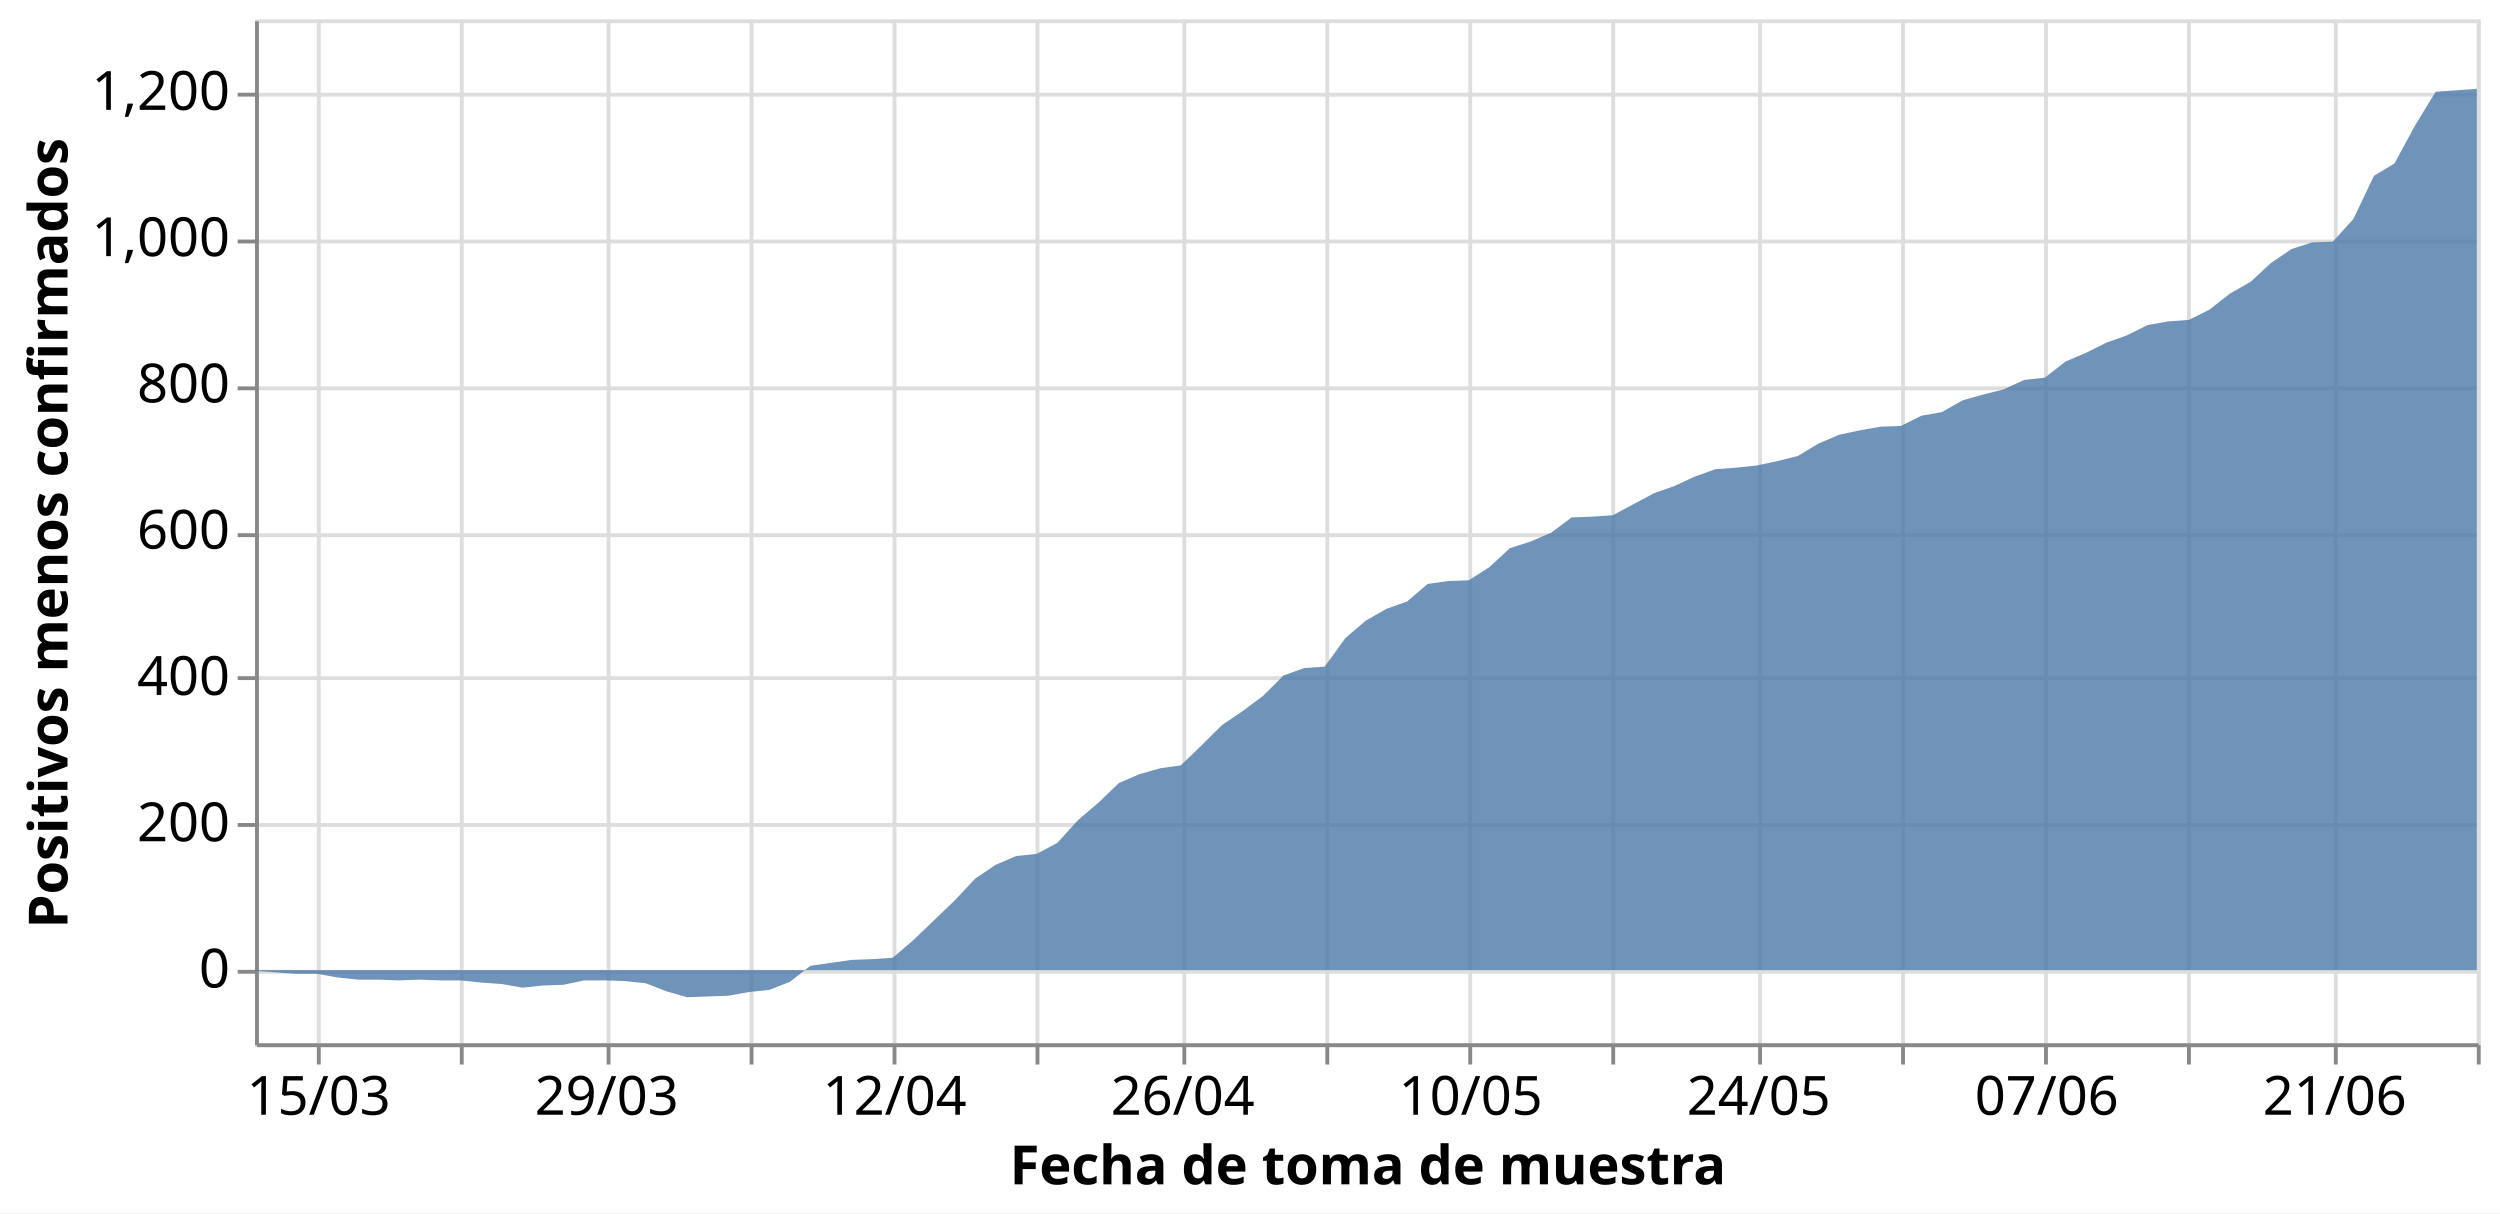
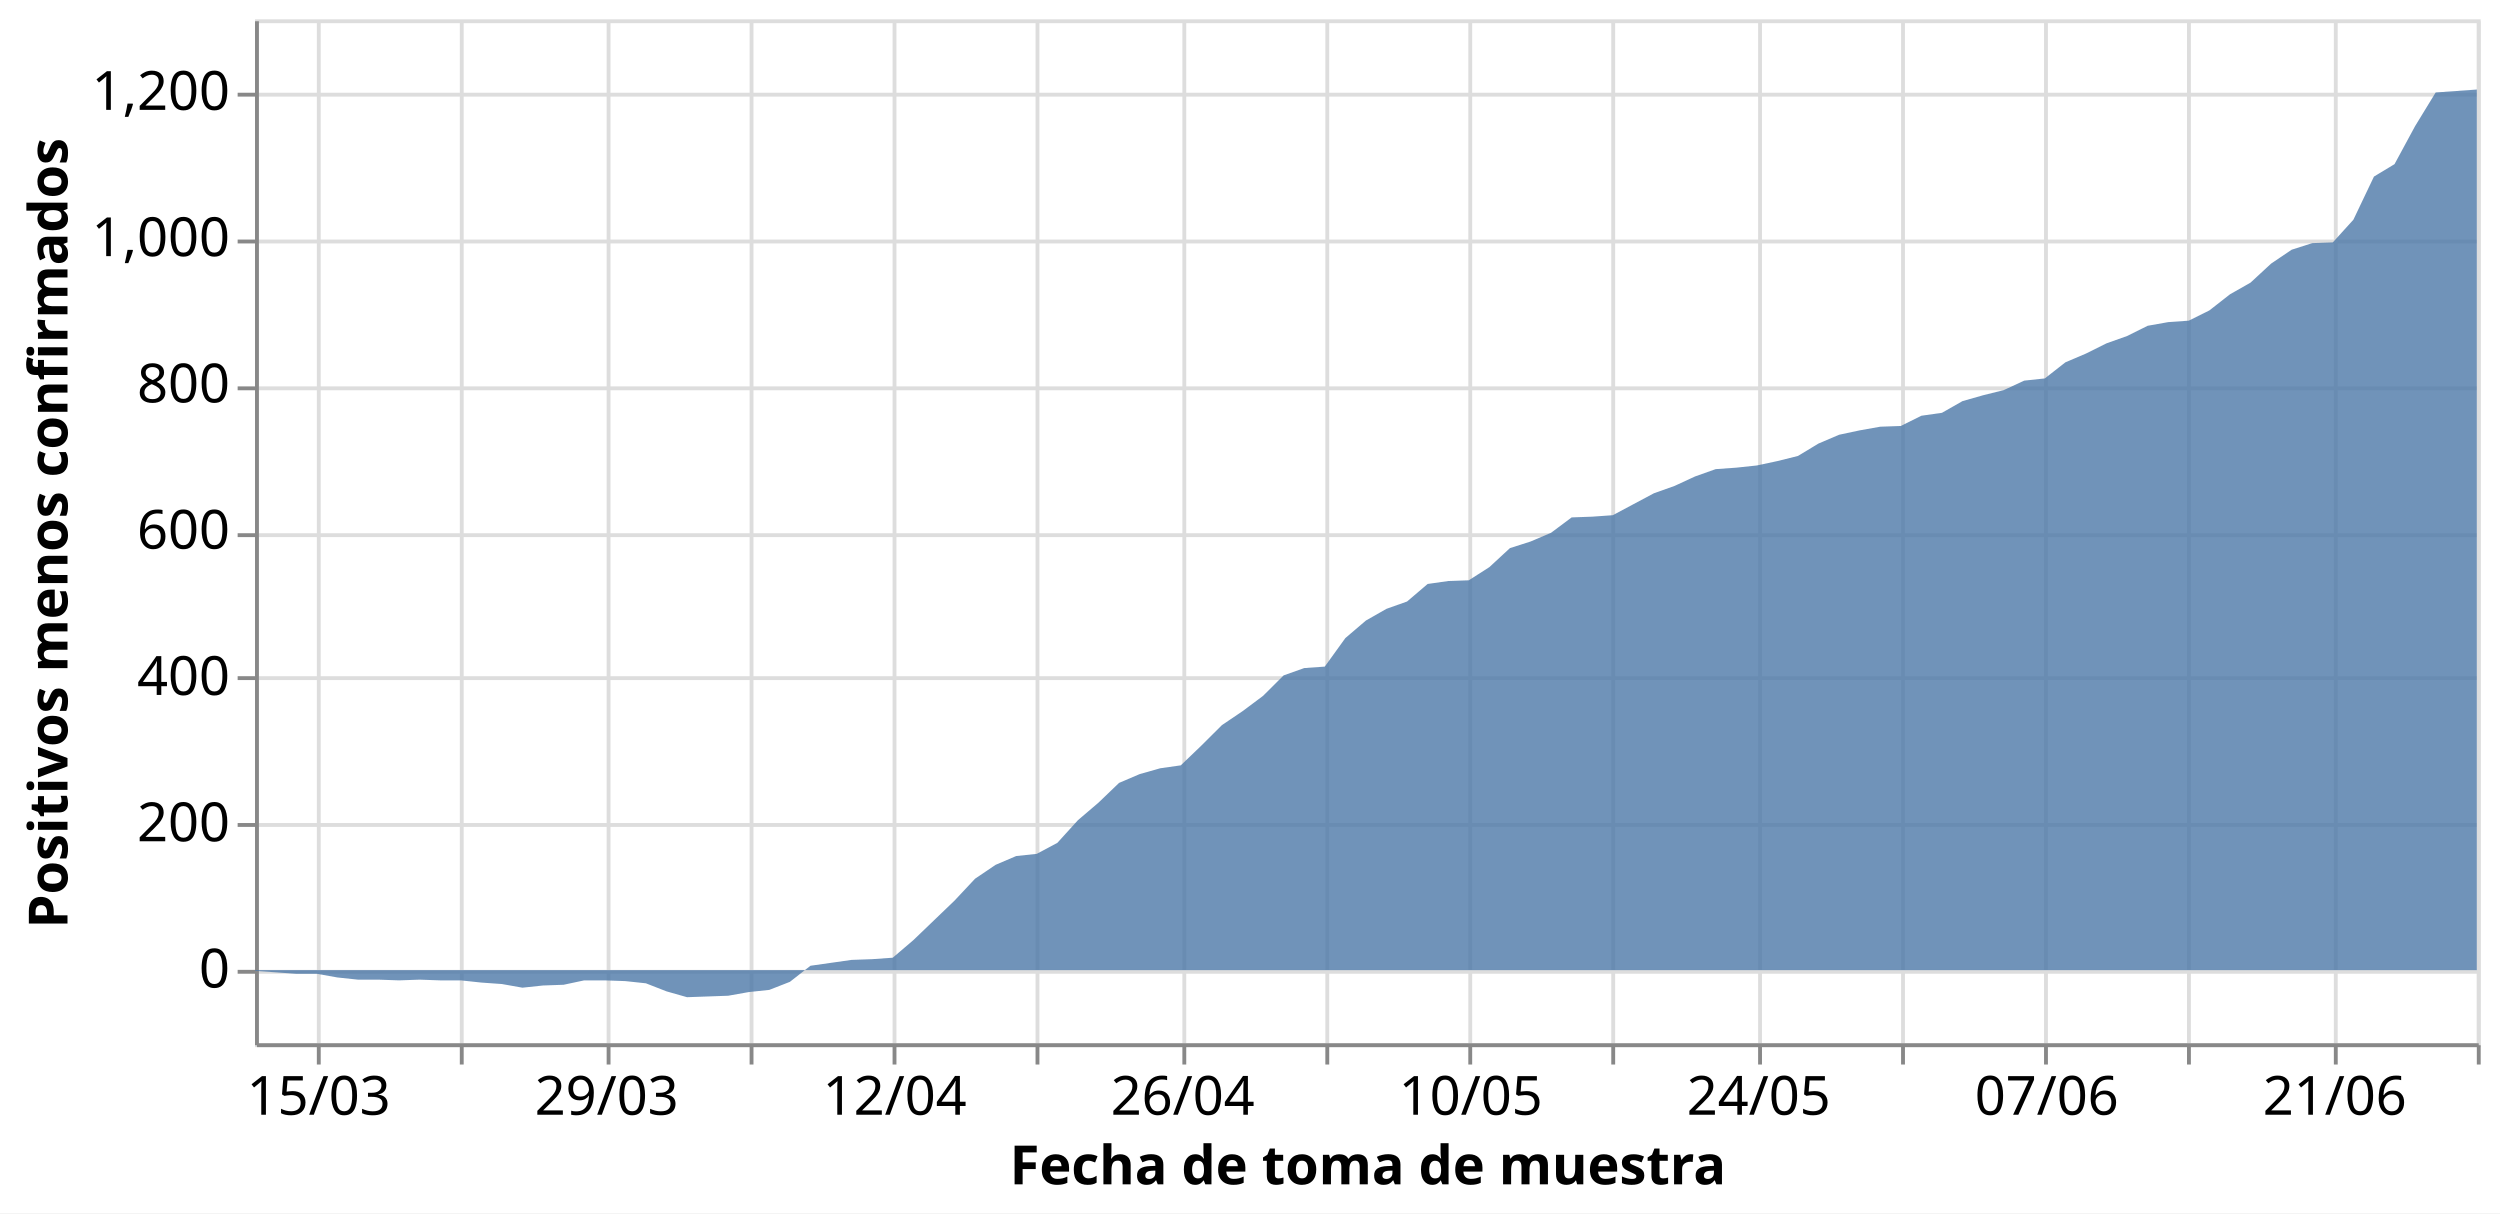
<svg xmlns="http://www.w3.org/2000/svg" class="marks" width="647" height="314" viewBox="0 0 647 314" version="1.1">
  <rect width="647" height="314" style="fill: white;" />
  <g transform="translate(66,5)">
    <g class="mark-group role-frame root">
      <g transform="translate(0,0)">
        <path class="background" d="M0.5,0.5h575v265h-575Z" style="fill: none; stroke: #ddd;" />
        <g>
          <g class="mark-group role-axis">
            <g transform="translate(0.5,265.5)">
              <path class="background" d="M0,0h0v0h0Z" style="pointer-events: none; fill: none;" />
              <g>
                <g class="mark-rule role-axis-grid" style="pointer-events: none;">
                  <line transform="translate(16,-265)" x2="0" y2="265" style="fill: none; stroke: #ddd; stroke-width: 1; opacity: 1;" />
                  <line transform="translate(53,-265)" x2="0" y2="265" style="fill: none; stroke: #ddd; stroke-width: 1; opacity: 1;" />
                  <line transform="translate(91,-265)" x2="0" y2="265" style="fill: none; stroke: #ddd; stroke-width: 1; opacity: 1;" />
                  <line transform="translate(128,-265)" x2="0" y2="265" style="fill: none; stroke: #ddd; stroke-width: 1; opacity: 1;" />
                  <line transform="translate(165,-265)" x2="0" y2="265" style="fill: none; stroke: #ddd; stroke-width: 1; opacity: 1;" />
                  <line transform="translate(202,-265)" x2="0" y2="265" style="fill: none; stroke: #ddd; stroke-width: 1; opacity: 1;" />
                  <line transform="translate(240,-265)" x2="0" y2="265" style="fill: none; stroke: #ddd; stroke-width: 1; opacity: 1;" />
                  <line transform="translate(277,-265)" x2="0" y2="265" style="fill: none; stroke: #ddd; stroke-width: 1; opacity: 1;" />
                  <line transform="translate(314,-265)" x2="0" y2="265" style="fill: none; stroke: #ddd; stroke-width: 1; opacity: 1;" />
                  <line transform="translate(351,-265)" x2="0" y2="265" style="fill: none; stroke: #ddd; stroke-width: 1; opacity: 1;" />
                  <line transform="translate(389,-265)" x2="0" y2="265" style="fill: none; stroke: #ddd; stroke-width: 1; opacity: 1;" />
                  <line transform="translate(426,-265)" x2="0" y2="265" style="fill: none; stroke: #ddd; stroke-width: 1; opacity: 1;" />
                  <line transform="translate(463,-265)" x2="0" y2="265" style="fill: none; stroke: #ddd; stroke-width: 1; opacity: 1;" />
                  <line transform="translate(500,-265)" x2="0" y2="265" style="fill: none; stroke: #ddd; stroke-width: 1; opacity: 1;" />
                  <line transform="translate(538,-265)" x2="0" y2="265" style="fill: none; stroke: #ddd; stroke-width: 1; opacity: 1;" />
                  <line transform="translate(575,-265)" x2="0" y2="265" style="fill: none; stroke: #ddd; stroke-width: 1; opacity: 1;" />
                </g>
              </g>
              <path class="foreground" d="" style="pointer-events: none; display: none; fill: none;" />
            </g>
          </g>
          <g class="mark-group role-axis">
            <g transform="translate(0.5,0.5)">
              <path class="background" d="M0,0h0v0h0Z" style="pointer-events: none; fill: none;" />
              <g>
                <g class="mark-rule role-axis-grid" style="pointer-events: none;">
                  <line transform="translate(0,246)" x2="575" y2="0" style="fill: none; stroke: #ddd; stroke-width: 1; opacity: 1;" />
                  <line transform="translate(0,208)" x2="575" y2="0" style="fill: none; stroke: #ddd; stroke-width: 1; opacity: 1;" />
                  <line transform="translate(0,170)" x2="575" y2="0" style="fill: none; stroke: #ddd; stroke-width: 1; opacity: 1;" />
                  <line transform="translate(0,133)" x2="575" y2="0" style="fill: none; stroke: #ddd; stroke-width: 1; opacity: 1;" />
                  <line transform="translate(0,95)" x2="575" y2="0" style="fill: none; stroke: #ddd; stroke-width: 1; opacity: 1;" />
                  <line transform="translate(0,57)" x2="575" y2="0" style="fill: none; stroke: #ddd; stroke-width: 1; opacity: 1;" />
                  <line transform="translate(0,19)" x2="575" y2="0" style="fill: none; stroke: #ddd; stroke-width: 1; opacity: 1;" />
                </g>
              </g>
              <path class="foreground" d="" style="pointer-events: none; display: none; fill: none;" />
            </g>
          </g>
          <g class="mark-group role-axis">
            <g transform="translate(0.5,265.5)">
              <path class="background" d="M0,0h0v0h0Z" style="pointer-events: none; fill: none;" />
              <g>
                <g class="mark-rule role-axis-tick" style="pointer-events: none;">
                  <line transform="translate(16,0)" x2="0" y2="5" style="fill: none; stroke: #888; stroke-width: 1; opacity: 1;" />
                  <line transform="translate(53,0)" x2="0" y2="5" style="fill: none; stroke: #888; stroke-width: 1; opacity: 1;" />
                  <line transform="translate(91,0)" x2="0" y2="5" style="fill: none; stroke: #888; stroke-width: 1; opacity: 1;" />
                  <line transform="translate(128,0)" x2="0" y2="5" style="fill: none; stroke: #888; stroke-width: 1; opacity: 1;" />
                  <line transform="translate(165,0)" x2="0" y2="5" style="fill: none; stroke: #888; stroke-width: 1; opacity: 1;" />
                  <line transform="translate(202,0)" x2="0" y2="5" style="fill: none; stroke: #888; stroke-width: 1; opacity: 1;" />
                  <line transform="translate(240,0)" x2="0" y2="5" style="fill: none; stroke: #888; stroke-width: 1; opacity: 1;" />
                  <line transform="translate(277,0)" x2="0" y2="5" style="fill: none; stroke: #888; stroke-width: 1; opacity: 1;" />
                  <line transform="translate(314,0)" x2="0" y2="5" style="fill: none; stroke: #888; stroke-width: 1; opacity: 1;" />
                  <line transform="translate(351,0)" x2="0" y2="5" style="fill: none; stroke: #888; stroke-width: 1; opacity: 1;" />
                  <line transform="translate(389,0)" x2="0" y2="5" style="fill: none; stroke: #888; stroke-width: 1; opacity: 1;" />
                  <line transform="translate(426,0)" x2="0" y2="5" style="fill: none; stroke: #888; stroke-width: 1; opacity: 1;" />
                  <line transform="translate(463,0)" x2="0" y2="5" style="fill: none; stroke: #888; stroke-width: 1; opacity: 1;" />
                  <line transform="translate(500,0)" x2="0" y2="5" style="fill: none; stroke: #888; stroke-width: 1; opacity: 1;" />
                  <line transform="translate(538,0)" x2="0" y2="5" style="fill: none; stroke: #888; stroke-width: 1; opacity: 1;" />
                  <line transform="translate(575,0)" x2="0" y2="5" style="fill: none; stroke: #888; stroke-width: 1; opacity: 1;" />
                </g>
                <g class="mark-text role-axis-label" style="pointer-events: none;">
                  <text text-anchor="middle" transform="translate(15.97222,18)" style="font-family: sans-serif; font-size: 14px; fill: #000; opacity: 1;">15/03</text>
                  <text text-anchor="middle" transform="translate(53.24074,18)" style="font-family: sans-serif; font-size: 14px; fill: #000; opacity: 0;">22/03</text>
                  <text text-anchor="middle" transform="translate(90.50926,18)" style="font-family: sans-serif; font-size: 14px; fill: #000; opacity: 1;">29/03</text>
                  <text text-anchor="middle" transform="translate(127.7778,18)" style="font-family: sans-serif; font-size: 14px; fill: #000; opacity: 0;">05/04</text>
                  <text text-anchor="middle" transform="translate(165.0463,18)" style="font-family: sans-serif; font-size: 14px; fill: #000; opacity: 1;">12/04</text>
                  <text text-anchor="middle" transform="translate(202.3148,18)" style="font-family: sans-serif; font-size: 14px; fill: #000; opacity: 0;">19/04</text>
                  <text text-anchor="middle" transform="translate(239.5833,18)" style="font-family: sans-serif; font-size: 14px; fill: #000; opacity: 1;">26/04</text>
                  <text text-anchor="middle" transform="translate(276.8519,18)" style="font-family: sans-serif; font-size: 14px; fill: #000; opacity: 0;">03/05</text>
                  <text text-anchor="middle" transform="translate(314.1204,18)" style="font-family: sans-serif; font-size: 14px; fill: #000; opacity: 1;">10/05</text>
                  <text text-anchor="middle" transform="translate(351.3889,18)" style="font-family: sans-serif; font-size: 14px; fill: #000; opacity: 0;">17/05</text>
                  <text text-anchor="middle" transform="translate(388.6574,18)" style="font-family: sans-serif; font-size: 14px; fill: #000; opacity: 1;">24/05</text>
                  <text text-anchor="middle" transform="translate(425.9259,18)" style="font-family: sans-serif; font-size: 14px; fill: #000; opacity: 0;">31/05</text>
                  <text text-anchor="middle" transform="translate(463.1944,18)" style="font-family: sans-serif; font-size: 14px; fill: #000; opacity: 1;">07/06</text>
                  <text text-anchor="middle" transform="translate(500.463,18)" style="font-family: sans-serif; font-size: 14px; fill: #000; opacity: 0;">14/06</text>
                  <text text-anchor="middle" transform="translate(537.7315,18)" style="font-family: sans-serif; font-size: 14px; fill: #000; opacity: 1;">21/06</text>
                  <text text-anchor="end" transform="translate(575,18)" style="font-family: sans-serif; font-size: 14px; fill: #000; opacity: 0;">28/06</text>
                </g>
                <g class="mark-rule role-axis-domain" style="pointer-events: none;">
                  <line transform="translate(0,0)" x2="575" y2="0" style="fill: none; stroke: #888; stroke-width: 1; opacity: 1;" />
                </g>
                <g class="mark-text role-axis-title" style="pointer-events: none;">
                  <text text-anchor="middle" transform="translate(287.5,36)" style="font-family: sans-serif; font-size: 14px; font-weight: bold; fill: #000; opacity: 1;">Fecha de toma de muestra</text>
                </g>
              </g>
              <path class="foreground" d="" style="pointer-events: none; display: none; fill: none;" />
            </g>
          </g>
          <g class="mark-group role-axis">
            <g transform="translate(0.5,0.5)">
              <path class="background" d="M0,0h0v0h0Z" style="pointer-events: none; fill: none;" />
              <g>
                <g class="mark-rule role-axis-tick" style="pointer-events: none;">
                  <line transform="translate(0,246)" x2="-5" y2="0" style="fill: none; stroke: #888; stroke-width: 1; opacity: 1;" />
                  <line transform="translate(0,208)" x2="-5" y2="0" style="fill: none; stroke: #888; stroke-width: 1; opacity: 1;" />
                  <line transform="translate(0,170)" x2="-5" y2="0" style="fill: none; stroke: #888; stroke-width: 1; opacity: 1;" />
                  <line transform="translate(0,133)" x2="-5" y2="0" style="fill: none; stroke: #888; stroke-width: 1; opacity: 1;" />
                  <line transform="translate(0,95)" x2="-5" y2="0" style="fill: none; stroke: #888; stroke-width: 1; opacity: 1;" />
                  <line transform="translate(0,57)" x2="-5" y2="0" style="fill: none; stroke: #888; stroke-width: 1; opacity: 1;" />
                  <line transform="translate(0,19)" x2="-5" y2="0" style="fill: none; stroke: #888; stroke-width: 1; opacity: 1;" />
                </g>
                <g class="mark-text role-axis-label" style="pointer-events: none;">
                  <text text-anchor="end" transform="translate(-7,250.0714)" style="font-family: sans-serif; font-size: 14px; fill: #000; opacity: 1;">0</text>
                  <text text-anchor="end" transform="translate(-7,212.2143)" style="font-family: sans-serif; font-size: 14px; fill: #000; opacity: 1;">200</text>
                  <text text-anchor="end" transform="translate(-7,174.3571)" style="font-family: sans-serif; font-size: 14px; fill: #000; opacity: 1;">400</text>
                  <text text-anchor="end" transform="translate(-7,136.5)" style="font-family: sans-serif; font-size: 14px; fill: #000; opacity: 1;">600</text>
                  <text text-anchor="end" transform="translate(-7,98.64286)" style="font-family: sans-serif; font-size: 14px; fill: #000; opacity: 1;">800</text>
                  <text text-anchor="end" transform="translate(-7,60.78571)" style="font-family: sans-serif; font-size: 14px; fill: #000; opacity: 1;">1,000</text>
                  <text text-anchor="end" transform="translate(-7,22.92857)" style="font-family: sans-serif; font-size: 14px; fill: #000; opacity: 1;">1,200</text>
                </g>
                <g class="mark-rule role-axis-domain" style="pointer-events: none;">
                  <line transform="translate(0,265)" x2="0" y2="-265" style="fill: none; stroke: #888; stroke-width: 1; opacity: 1;" />
                </g>
                <g class="mark-text role-axis-title" style="pointer-events: none;">
                  <text text-anchor="middle" transform="translate(-46.03418,132.5) rotate(-90) translate(0,-3)" style="font-family: sans-serif; font-size: 14px; font-weight: bold; fill: #000; opacity: 1;">Positivos menos confirmados</text>
                </g>
              </g>
              <path class="foreground" d="" style="pointer-events: none; display: none; fill: none;" />
            </g>
          </g>
          <g class="mark-area role-mark marks">
-             <path d="M0,246.261L5.324,246.639L10.648,247.018L15.972,247.018L21.296,247.964L26.62,248.532L31.944,248.532L37.269,248.721L42.593,248.532L47.917,248.721L53.241,248.721L58.565,249.289L63.889,249.668L69.213,250.614L74.537,250.046L79.861,249.857L85.185,248.721L90.509,248.721L95.833,248.911L101.157,249.479L106.481,251.561L111.806,253.075L117.13,252.886L122.454,252.696L127.778,251.75L133.102,251.182L138.426,249.1L143.75,244.936L149.074,244.179L154.398,243.421L159.722,243.232L165.046,242.854L170.37,238.311L175.694,233.2L181.019,228.089L186.343,222.411L191.667,218.814L196.991,216.543L202.315,215.975L207.639,213.136L212.963,207.268L218.287,202.725L223.611,197.614L228.935,195.343L234.259,193.829L239.583,193.071L244.907,187.961L250.231,182.661L255.556,179.064L260.88,175.089L266.204,169.789L271.528,167.896L276.852,167.518L282.176,160.136L287.5,155.593L292.824,152.564L298.148,150.671L303.472,146.129L308.796,145.371L314.12,145.182L319.444,141.775L324.769,136.854L330.093,135.15L335.417,132.879L340.741,128.904L346.065,128.714L351.389,128.336L356.713,125.496L362.037,122.657L367.361,120.764L372.685,118.304L378.009,116.411L383.333,116.032L388.657,115.464L393.981,114.329L399.306,113.004L404.63,109.786L409.954,107.514L415.278,106.379L420.602,105.432L425.926,105.243L431.25,102.593L436.574,101.646L441.898,98.618L447.222,97.104L452.546,95.779L457.87,93.318L463.194,92.75L468.519,88.586L473.843,86.314L479.167,83.664L484.491,81.771L489.815,79.121L495.139,78.175L500.463,77.796L505.787,75.146L511.111,70.982L516.435,67.954L521.759,63.032L527.083,59.436L532.407,57.732L537.731,57.543L543.056,51.675L548.38,40.507L553.704,37.289L559.028,27.446L564.352,18.739L569.676,18.361L575,17.982L575,246.071L569.676,246.071L564.352,246.071L559.028,246.071L553.704,246.071L548.38,246.071L543.056,246.071L537.731,246.071L532.407,246.071L527.083,246.071L521.759,246.071L516.435,246.071L511.111,246.071L505.787,246.071L500.463,246.071L495.139,246.071L489.815,246.071L484.491,246.071L479.167,246.071L473.843,246.071L468.519,246.071L463.194,246.071L457.87,246.071L452.546,246.071L447.222,246.071L441.898,246.071L436.574,246.071L431.25,246.071L425.926,246.071L420.602,246.071L415.278,246.071L409.954,246.071L404.63,246.071L399.306,246.071L393.981,246.071L388.657,246.071L383.333,246.071L378.009,246.071L372.685,246.071L367.361,246.071L362.037,246.071L356.713,246.071L351.389,246.071L346.065,246.071L340.741,246.071L335.417,246.071L330.093,246.071L324.769,246.071L319.444,246.071L314.12,246.071L308.796,246.071L303.472,246.071L298.148,246.071L292.824,246.071L287.5,246.071L282.176,246.071L276.852,246.071L271.528,246.071L266.204,246.071L260.88,246.071L255.556,246.071L250.231,246.071L244.907,246.071L239.583,246.071L234.259,246.071L228.935,246.071L223.611,246.071L218.287,246.071L212.963,246.071L207.639,246.071L202.315,246.071L196.991,246.071L191.667,246.071L186.343,246.071L181.019,246.071L175.694,246.071L170.37,246.071L165.046,246.071L159.722,246.071L154.398,246.071L149.074,246.071L143.75,246.071L138.426,246.071L133.102,246.071L127.778,246.071L122.454,246.071L117.13,246.071L111.806,246.071L106.481,246.071L101.157,246.071L95.833,246.071L90.509,246.071L85.185,246.071L79.861,246.071L74.537,246.071L69.213,246.071L63.889,246.071L58.565,246.071L53.241,246.071L47.917,246.071L42.593,246.071L37.269,246.071L31.944,246.071L26.62,246.071L21.296,246.071L15.972,246.071L10.648,246.071L5.324,246.071L0,246.071Z" style="fill: #4c78a8; opacity: 0.8;" />
+             <path d="M0,246.261L5.324,246.639L10.648,247.018L15.972,247.018L21.296,247.964L26.62,248.532L31.944,248.532L37.269,248.721L42.593,248.532L47.917,248.721L53.241,248.721L58.565,249.289L63.889,249.668L69.213,250.614L74.537,250.046L79.861,249.857L85.185,248.721L90.509,248.721L95.833,248.911L101.157,249.479L106.481,251.561L111.806,253.075L117.13,252.886L122.454,252.696L127.778,251.75L133.102,251.182L138.426,249.1L143.75,244.936L149.074,244.179L154.398,243.421L159.722,243.232L165.046,242.854L170.37,238.311L175.694,233.2L181.019,228.089L186.343,222.411L191.667,218.814L196.991,216.543L202.315,215.975L207.639,213.136L212.963,207.268L218.287,202.725L223.611,197.614L228.935,195.343L234.259,193.829L239.583,193.071L244.907,187.961L250.231,182.661L255.556,179.064L260.88,175.089L266.204,169.789L271.528,167.896L276.852,167.518L282.176,160.136L287.5,155.593L292.824,152.564L298.148,150.671L303.472,146.129L308.796,145.371L314.12,145.182L319.444,141.775L324.769,136.854L330.093,135.15L335.417,132.879L340.741,128.904L346.065,128.714L351.389,128.336L356.713,125.496L362.037,122.657L367.361,120.764L372.685,118.304L378.009,116.411L383.333,116.032L388.657,115.464L393.981,114.329L399.306,113.004L404.63,109.786L409.954,107.514L415.278,106.379L420.602,105.432L425.926,105.243L431.25,102.593L436.574,101.836L441.898,98.807L447.222,97.293L452.546,95.968L457.87,93.507L463.194,92.939L468.519,88.775L473.843,86.504L479.167,83.854L484.491,81.961L489.815,79.311L495.139,78.364L500.463,77.986L505.787,75.336L511.111,71.171L516.435,68.143L521.759,63.221L527.083,59.625L532.407,57.921L537.731,57.732L543.056,51.864L548.38,40.696L553.704,37.479L559.028,27.636L564.352,18.929L569.676,18.55L575,18.171L575,246.071L569.676,246.071L564.352,246.071L559.028,246.071L553.704,246.071L548.38,246.071L543.056,246.071L537.731,246.071L532.407,246.071L527.083,246.071L521.759,246.071L516.435,246.071L511.111,246.071L505.787,246.071L500.463,246.071L495.139,246.071L489.815,246.071L484.491,246.071L479.167,246.071L473.843,246.071L468.519,246.071L463.194,246.071L457.87,246.071L452.546,246.071L447.222,246.071L441.898,246.071L436.574,246.071L431.25,246.071L425.926,246.071L420.602,246.071L415.278,246.071L409.954,246.071L404.63,246.071L399.306,246.071L393.981,246.071L388.657,246.071L383.333,246.071L378.009,246.071L372.685,246.071L367.361,246.071L362.037,246.071L356.713,246.071L351.389,246.071L346.065,246.071L340.741,246.071L335.417,246.071L330.093,246.071L324.769,246.071L319.444,246.071L314.12,246.071L308.796,246.071L303.472,246.071L298.148,246.071L292.824,246.071L287.5,246.071L282.176,246.071L276.852,246.071L271.528,246.071L266.204,246.071L260.88,246.071L255.556,246.071L250.231,246.071L244.907,246.071L239.583,246.071L234.259,246.071L228.935,246.071L223.611,246.071L218.287,246.071L212.963,246.071L207.639,246.071L202.315,246.071L196.991,246.071L191.667,246.071L186.343,246.071L181.019,246.071L175.694,246.071L170.37,246.071L165.046,246.071L159.722,246.071L154.398,246.071L149.074,246.071L143.75,246.071L138.426,246.071L133.102,246.071L127.778,246.071L122.454,246.071L117.13,246.071L111.806,246.071L106.481,246.071L101.157,246.071L95.833,246.071L90.509,246.071L85.185,246.071L79.861,246.071L74.537,246.071L69.213,246.071L63.889,246.071L58.565,246.071L53.241,246.071L47.917,246.071L42.593,246.071L37.269,246.071L31.944,246.071L26.62,246.071L21.296,246.071L15.972,246.071L10.648,246.071L5.324,246.071L0,246.071Z" style="fill: #4c78a8; opacity: 0.8;" />
          </g>
        </g>
        <path class="foreground" d="" style="display: none; fill: none;" />
      </g>
    </g>
  </g>
</svg>
